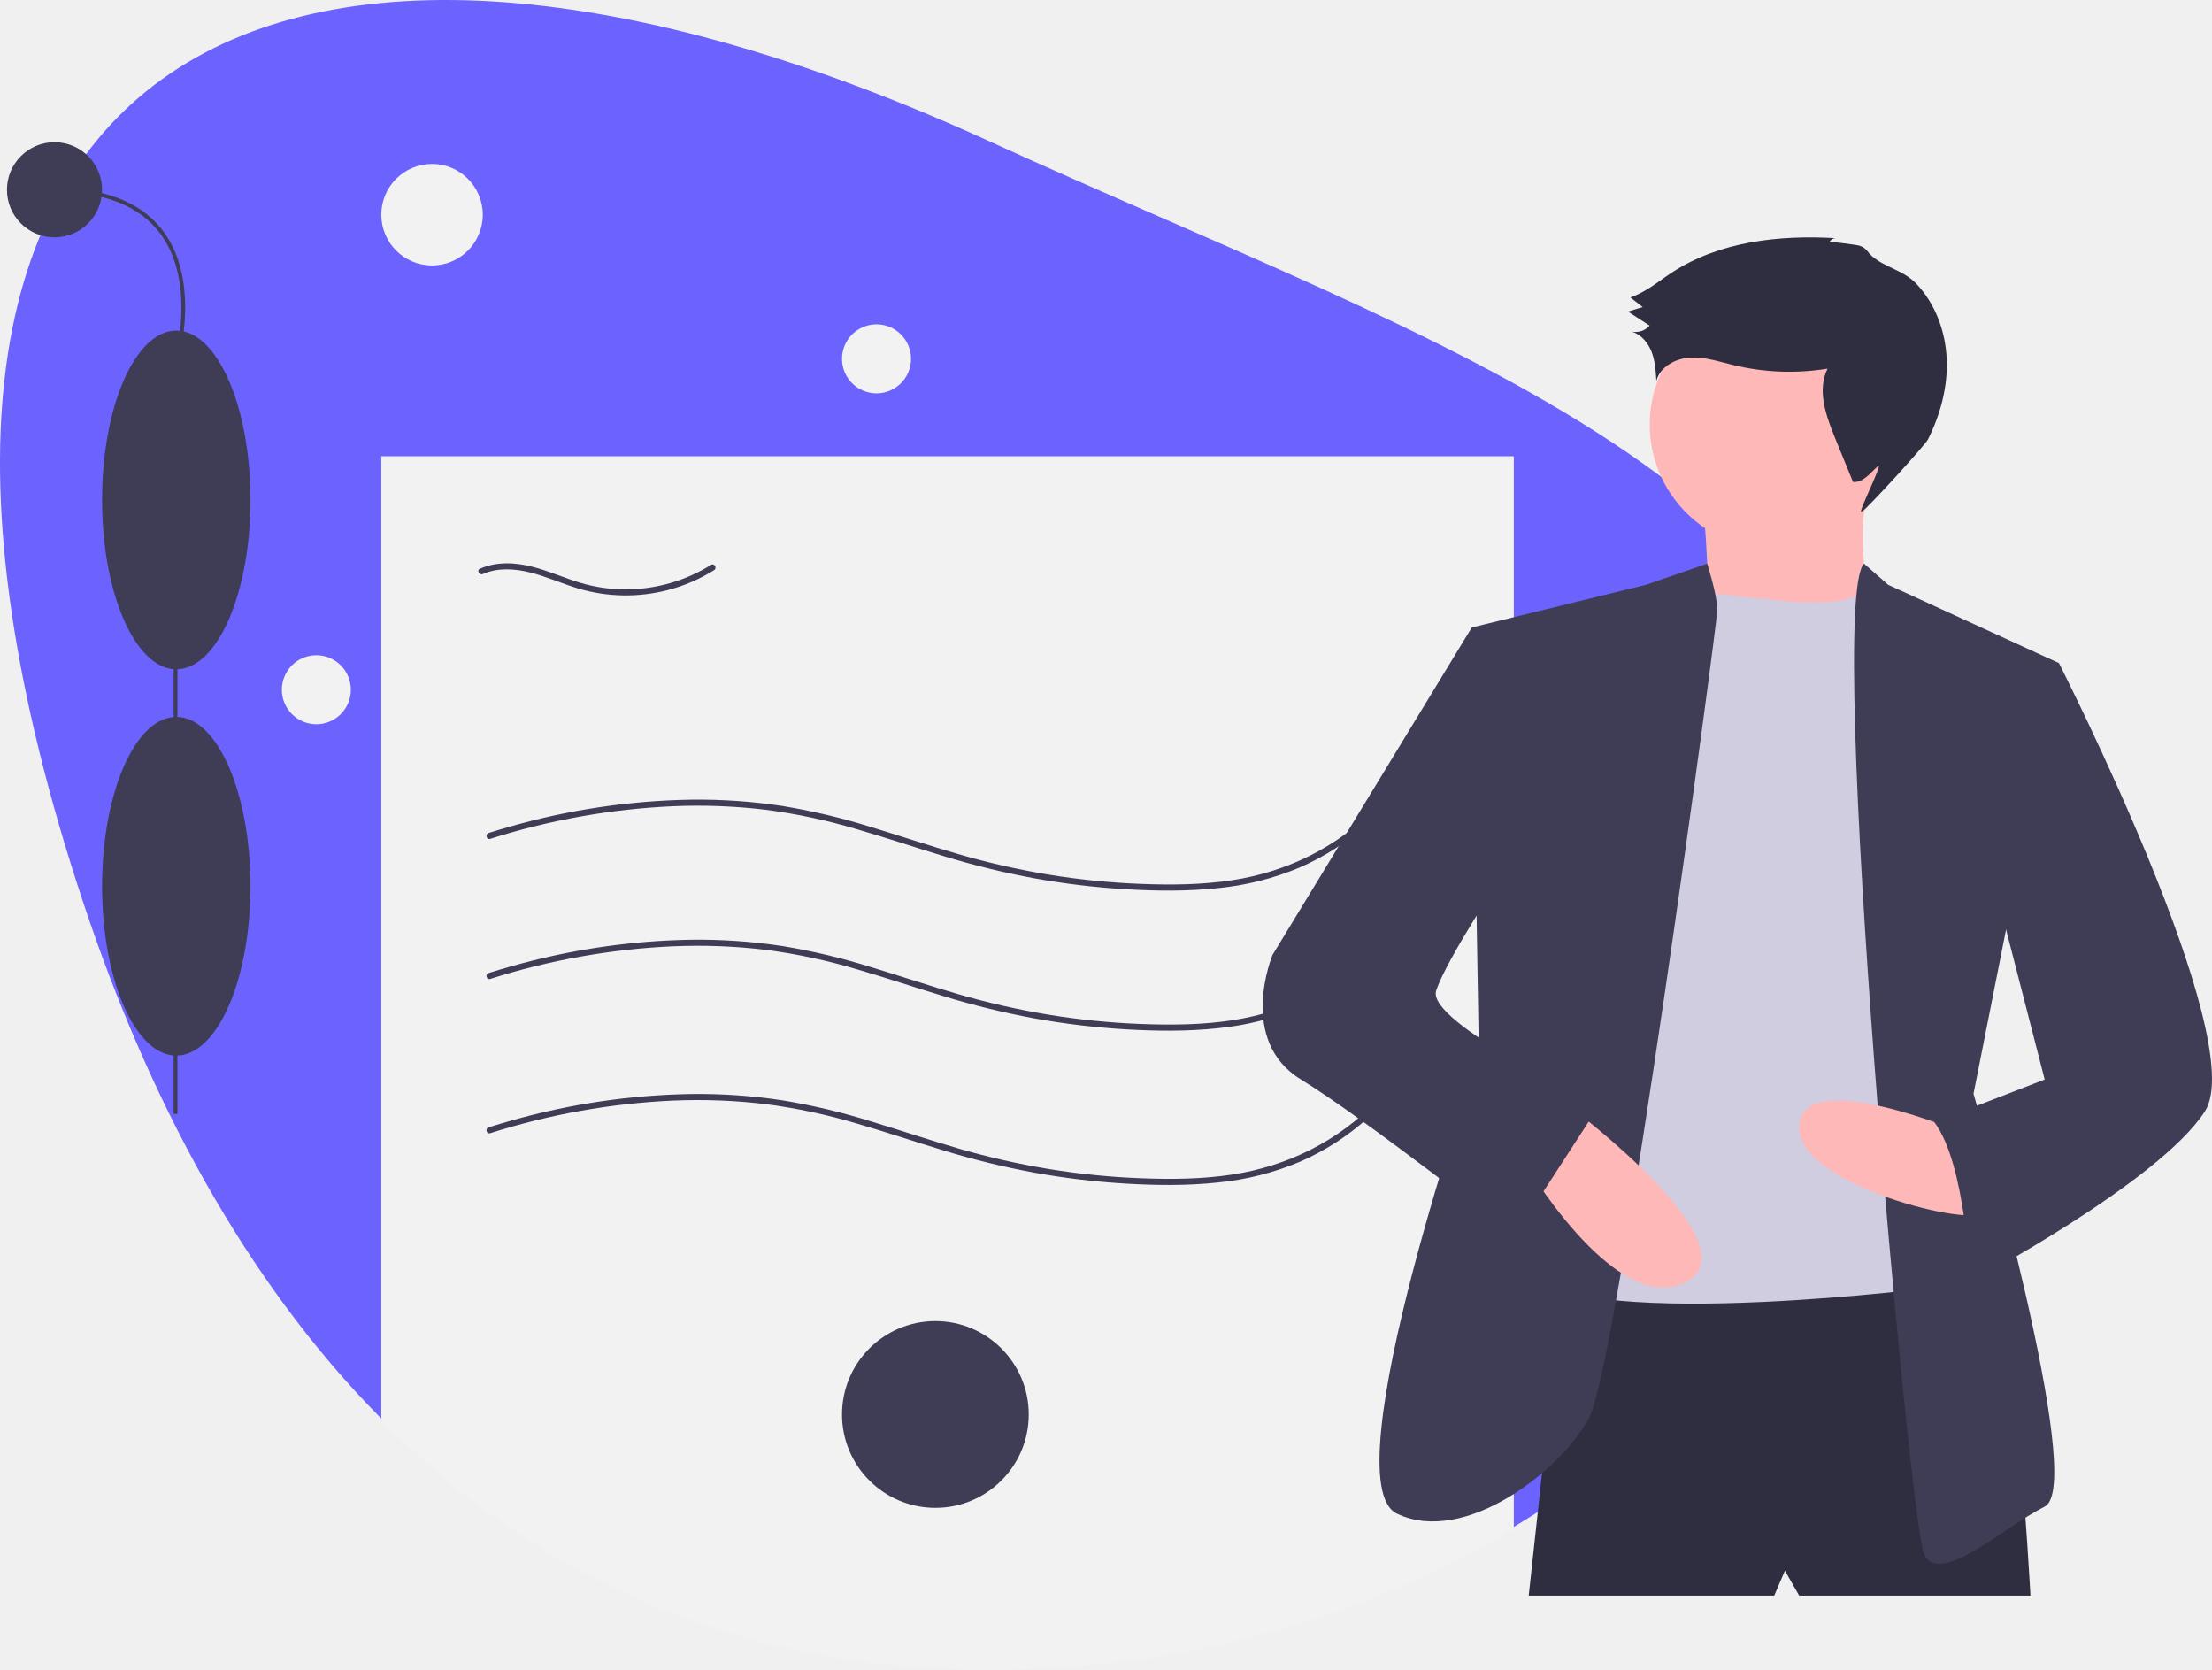
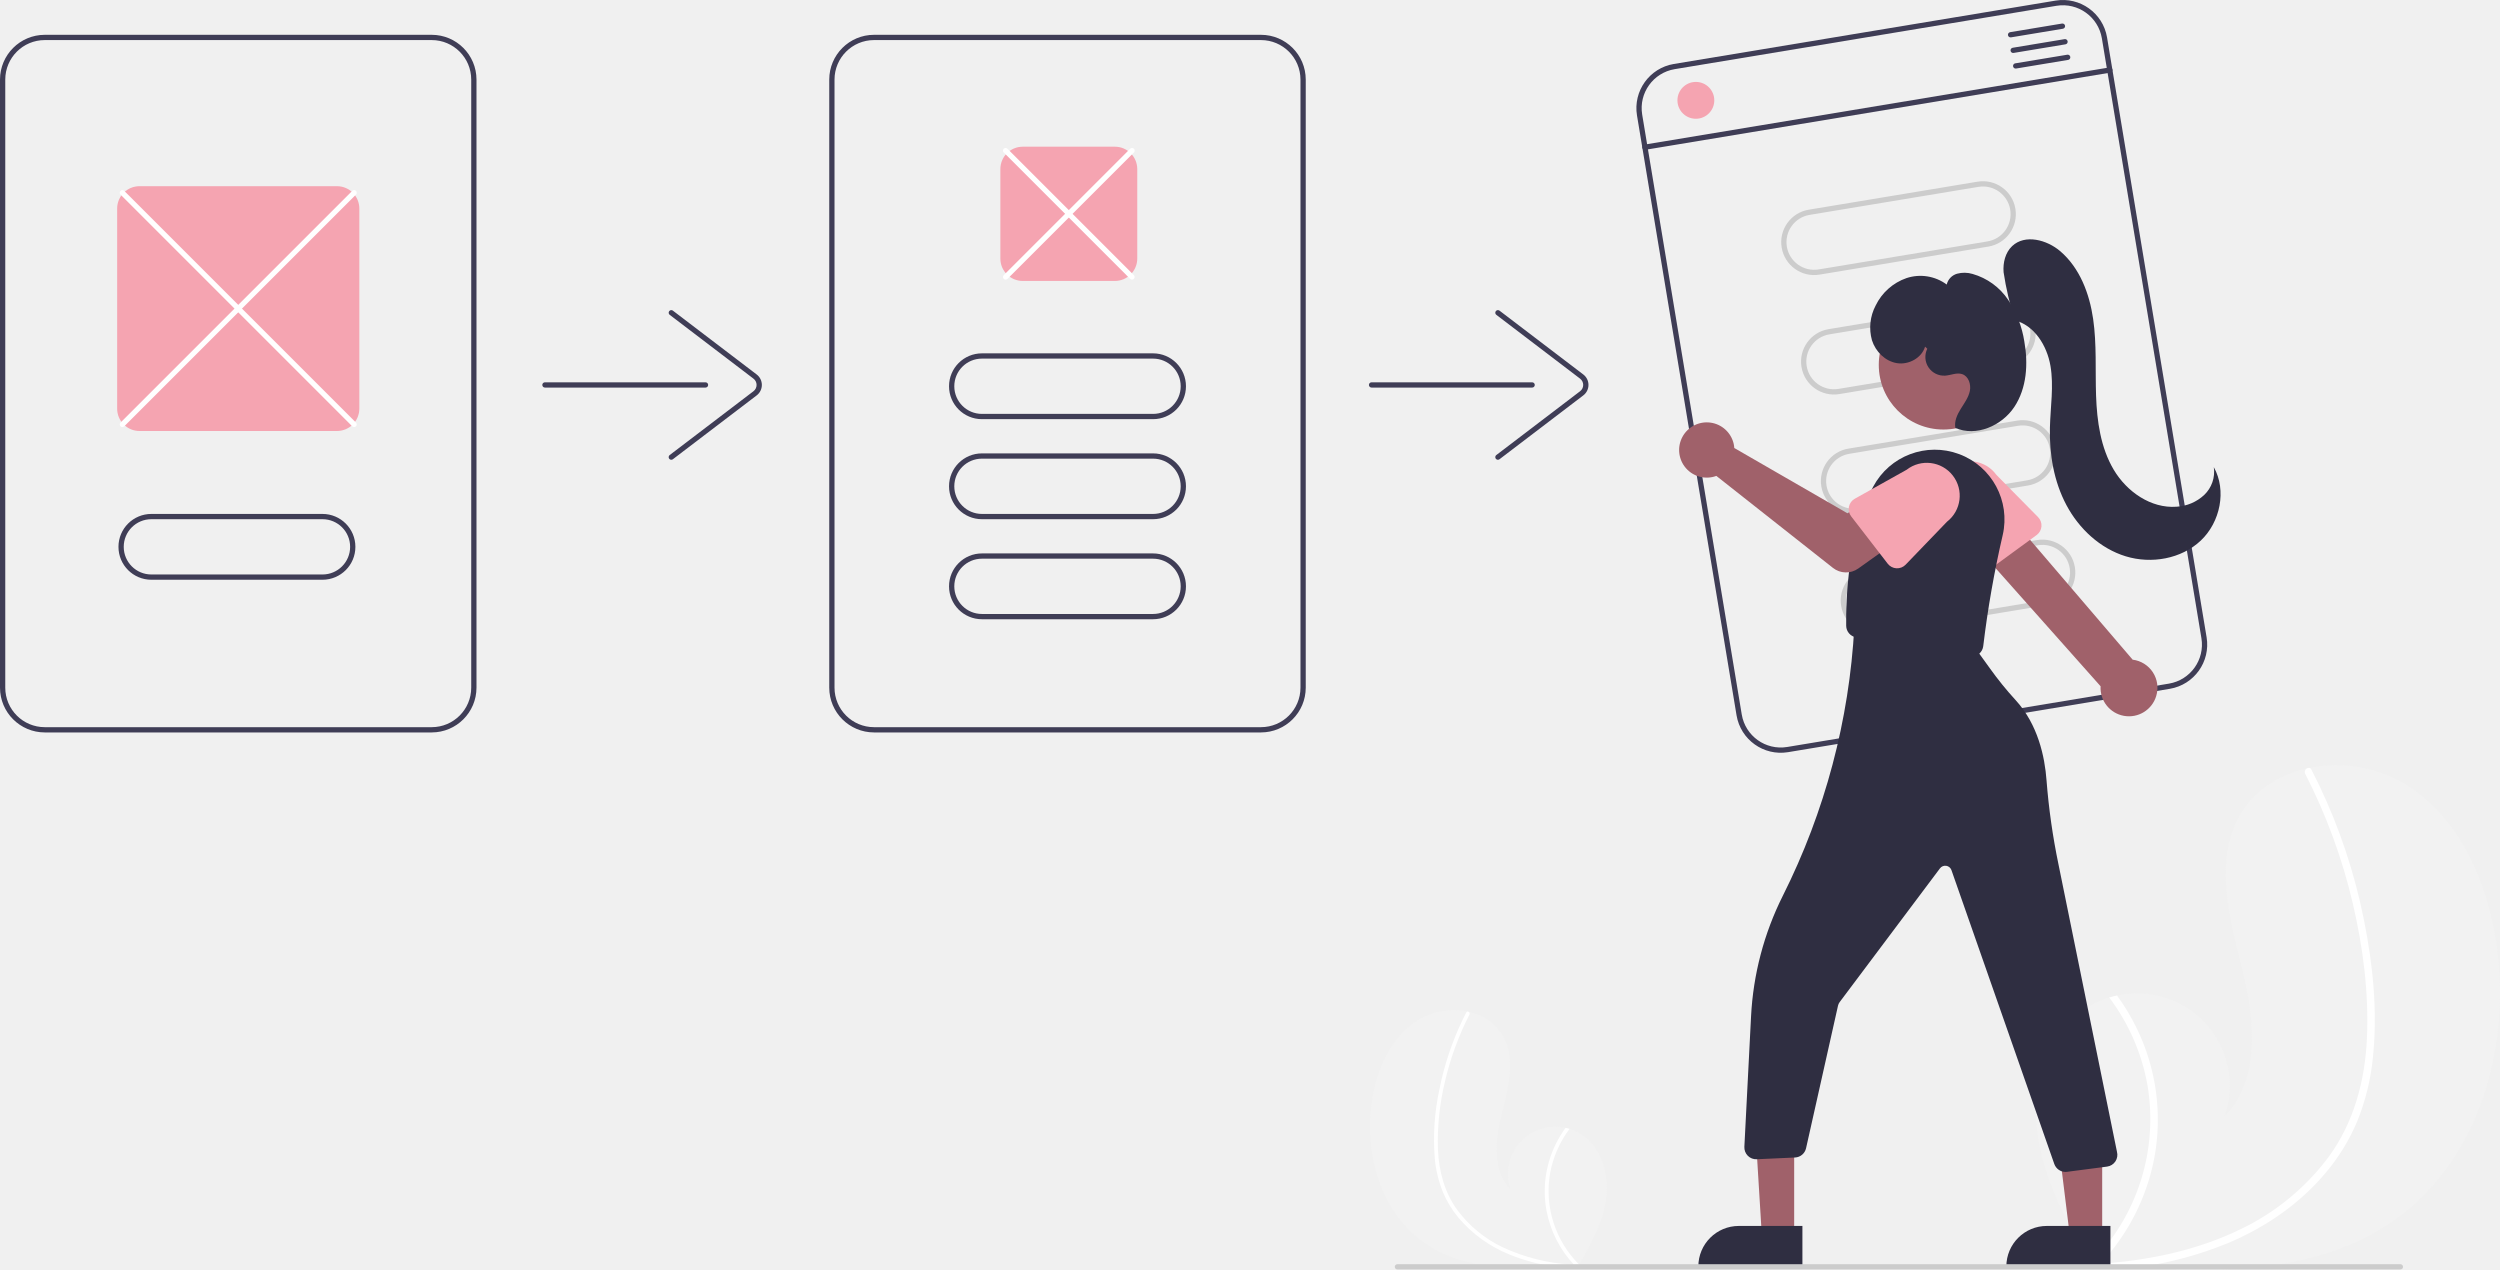
- <svg xmlns="http://www.w3.org/2000/svg" id="a36694c7-9e7e-4fa0-bd34-1ff06c34a584" data-name="Layer 1" width="1089.867" height="822.507" viewBox="0 0 1089.867 822.507">
-   <path d="M988.803,484.313c0,126.51-74.17,238.43-187.87,306.56-72.9,43.69-162.06,69.38-258.33,69.38-128.25,0-226.08-48.47-299.67-122.72-67.83-68.42-115.06-158.75-146.53-253.22-140.49-421.79,94.2-536.86,446.2-375.94C766.723,210.843,988.803,276.693,988.803,484.313Z" transform="translate(-55.06669 -38.74669)" fill="#6c63ff" />
-   <path d="M800.933,263.503v528.37c-72.9,43.69-162.06,69.38-258.33,69.38-128.25,0-226.08-48.47-299.67-122.72v-475.03Z" transform="translate(-55.06669 -38.74669)" fill="#f2f2f2" />
-   <path d="M296.604,520.955a349.108,349.108,0,0,1,90.156-16.073,282.151,282.151,0,0,1,45.97,1.799,287.562,287.562,0,0,1,44.616,9.552c14.421,4.175,28.642,8.998,43.014,13.333a401.178,401.178,0,0,0,44.455,10.848,376.874,376.874,0,0,0,45.17,5.384c15.003.872,30.153,1.042,45.114-.556a138.026,138.026,0,0,0,40.59-10.289A123.971,123.971,0,0,0,728.701,513.779q3.672-3.278,7.066-6.845c1.335-1.395-.784-3.52-2.121-2.121-19.125,19.992-44.262,32.388-71.527,36.528-14.853,2.255-29.99,2.386-44.973,1.804a370.061,370.061,0,0,1-45.715-4.619A382.031,382.031,0,0,1,527.155,528.448c-14.288-4.139-28.381-8.912-42.619-13.215a320.728,320.728,0,0,0-43.879-10.454,275.938,275.938,0,0,0-45.019-3.125A344.201,344.201,0,0,0,306.666,514.83q-5.455,1.532-10.859,3.233c-1.836.576-1.052,3.473.798,2.893Z" transform="translate(-55.06669 -38.74669)" fill="#3f3d56" />
-   <path d="M296.604,596.955a349.108,349.108,0,0,1,90.156-16.073,282.151,282.151,0,0,1,45.97,1.799,287.562,287.562,0,0,1,44.616,9.552c14.421,4.175,28.642,8.998,43.014,13.333a401.178,401.178,0,0,0,44.455,10.848,376.874,376.874,0,0,0,45.17,5.384c15.003.872,30.153,1.042,45.114-.556a138.026,138.026,0,0,0,40.59-10.289A123.971,123.971,0,0,0,728.701,589.779q3.672-3.278,7.066-6.845c1.335-1.395-.784-3.52-2.121-2.121-19.125,19.992-44.262,32.388-71.527,36.528-14.853,2.255-29.99,2.386-44.973,1.804a370.061,370.061,0,0,1-45.715-4.619A382.031,382.031,0,0,1,527.155,604.448c-14.288-4.139-28.381-8.912-42.619-13.215a320.728,320.728,0,0,0-43.879-10.454,275.938,275.938,0,0,0-45.019-3.125A344.201,344.201,0,0,0,306.666,590.83q-5.455,1.532-10.859,3.233c-1.836.576-1.052,3.473.798,2.893Z" transform="translate(-55.06669 -38.74669)" fill="#3f3d56" />
-   <path d="M296.604,451.955a349.108,349.108,0,0,1,90.156-16.073,282.151,282.151,0,0,1,45.97,1.799,287.562,287.562,0,0,1,44.616,9.552c14.421,4.175,28.642,8.998,43.014,13.333a401.178,401.178,0,0,0,44.455,10.848,376.874,376.874,0,0,0,45.17,5.384c15.003.872,30.153,1.042,45.114-.556a138.026,138.026,0,0,0,40.59-10.289A123.971,123.971,0,0,0,728.701,444.779q3.672-3.278,7.066-6.845c1.335-1.395-.784-3.52-2.121-2.121-19.125,19.992-44.262,32.388-71.527,36.528-14.853,2.255-29.99,2.386-44.973,1.804A370.061,370.061,0,0,1,571.43,469.526,382.031,382.031,0,0,1,527.155,459.448c-14.288-4.139-28.381-8.912-42.619-13.215a320.728,320.728,0,0,0-43.879-10.454,275.938,275.938,0,0,0-45.019-3.125A344.201,344.201,0,0,0,306.666,445.83q-5.455,1.532-10.859,3.233c-1.836.576-1.052,3.473.798,2.893Z" transform="translate(-55.06669 -38.74669)" fill="#3f3d56" />
-   <path d="M293.03,321.496c7.258-3.216,15.573-2.655,23.106-.79,8.122,2.01,15.771,5.507,23.767,7.924a82.271,82.271,0,0,0,43.978.834,81.063,81.063,0,0,0,23.032-9.872c1.631-1.025.127-3.622-1.514-2.59a79.487,79.487,0,0,1-42.32,12.065,77.647,77.647,0,0,1-22.154-3.262c-7.937-2.38-15.525-5.835-23.566-7.884-8.519-2.171-17.655-2.642-25.844.986-1.762.78-.237,3.366,1.514,2.59Z" transform="translate(-55.06669 -38.74669)" fill="#3f3d56" />
-   <circle cx="460.867" cy="696.757" r="46" fill="#3f3d56" />
-   <circle cx="212.867" cy="105.757" r="25" fill="#f2f2f2" />
-   <circle cx="431.867" cy="176.757" r="17" fill="#f2f2f2" />
-   <circle cx="155.867" cy="339.757" r="17" fill="#f2f2f2" />
-   <rect x="85.547" y="213.464" width="1.875" height="335.244" fill="#3f3d56" />
-   <ellipse cx="86.846" cy="436.554" rx="36.557" ry="83.424" fill="#3f3d56" />
-   <ellipse cx="86.846" cy="246.272" rx="36.557" ry="83.424" fill="#3f3d56" />
-   <path d="M142.811,216.861l-1.796-.538c.114-.379,11.135-38.147-6.962-62.461-10.221-13.732-27.76-20.695-52.131-20.695v-1.875c24.999,0,43.046,7.219,53.64,21.457C154.219,177.825,142.927,216.473,142.811,216.861Z" transform="translate(-55.06669 -38.74669)" fill="#3f3d56" />
-   <circle cx="26.855" cy="93.483" r="23.434" fill="#3f3d56" />
-   <path d="M825.807,663.424,808.274,824.723H929.248l5.26-12.273,7.013,12.273h113.961s-8.766-166.559-24.546-171.819S825.807,663.424,825.807,663.424Z" transform="translate(-55.06669 -38.74669)" fill="#2f2e41" />
-   <circle cx="874.182" cy="209.157" r="61.364" fill="#ffb8b8" />
-   <path d="M894.183,286.475s5.26,56.104,0,59.611,84.156,1.753,84.156,1.753-12.273-50.844,0-75.39Z" transform="translate(-55.06669 -38.74669)" fill="#ffb8b8" />
-   <path d="M925.742,333.813s45.113,7.026,48.855-7.006l23.028,31.552,1.753,315.585s-187.598,22.792-194.611-14.026,71.883-327.858,71.883-327.858l19.862-1.286S922.235,333.813,925.742,333.813Z" transform="translate(-55.06669 -38.74669)" fill="#d0cde1" />
-   <path d="M896.214,316.375l-30.083,10.424-85.909,21.039,3.506,210.39s-73.637,210.39-40.325,226.169,80.65-21.039,94.676-47.338,63.117-390.975,63.117-397.988S896.214,316.375,896.214,316.375Z" transform="translate(-55.06669 -38.74669)" fill="#3f3d56" />
-   <path d="M973.47,316.375l11.882,10.424,84.156,38.572-42.078,212.143s56.104,192.858,35.065,203.377-52.598,40.325-59.611,22.792S954.575,335.756,973.47,316.375Z" transform="translate(-55.06669 -38.74669)" fill="#3f3d56" />
-   <path d="M1022.171,596.8s-78.896-33.312-80.65-3.506,89.416,50.844,89.416,42.078S1022.171,596.8,1022.171,596.8Z" transform="translate(-55.06669 -38.74669)" fill="#ffb8b8" />
-   <path d="M829.313,584.528s91.169,68.377,56.104,85.909-80.65-61.364-80.65-61.364Z" transform="translate(-55.06669 -38.74669)" fill="#ffb8b8" />
-   <path d="M956.491,158.015a3.385,3.385,0,0,1,3.257-1.933c-28.093-1.68-57.685,1.594-81.188,17.075-6.582,4.336-12.729,9.638-20.223,12.081l6.083,4.77-7.268,2.215,10.695,6.913a9.27,9.27,0,0,1-8.829,2.958c4.648,1.358,8.07,5.494,9.809,10.014s2.051,9.442,2.344,14.276c1.797-6.974,9.408-11.08,16.598-11.497s14.202,1.955,21.199,3.66a117.272,117.272,0,0,0,46.548,1.791c-5.256,10.549-.822,23.131,3.64,34.04L968.066,276.16c4.946.497,8.442-4.421,12.169-7.712,3.396-2.999-10.125,23.376-8.032,22.41,2.72-1.255,31.421-32.944,32.765-35.621,6.132-12.214,9.811-25.838,9.258-39.493s-5.55-27.318-14.963-37.227c-6.39-6.727-15.231-7.905-21.746-13.496-2.564-2.201-2.573-3.92-6.097-5.203C970.25,159.391,956.685,157.586,956.491,158.015Z" transform="translate(-55.06669 -38.74669)" fill="#2f2e41" />
-   <path d="M792.495,353.099,780.222,347.839,682.04,509.138s-17.533,42.078,14.026,61.364S801.261,647.645,801.261,647.645l42.078-64.87s-85.909-40.325-80.65-56.104,33.312-57.857,33.312-57.857Z" transform="translate(-55.06669 -38.74669)" fill="#3f3d56" />
-   <path d="M1046.716,361.865l22.792,3.506s94.676,185.845,71.883,220.91S1025.677,670.437,1025.677,670.437s-1.753-57.857-17.533-78.896l54.351-21.039-29.805-115.715Z" transform="translate(-55.06669 -38.74669)" fill="#3f3d56" />
+ <svg xmlns="http://www.w3.org/2000/svg" id="a3114df7-b6e7-4378-8d7a-972bbe08a3fa" data-name="Layer 1" width="949.651" height="482.323" viewBox="0 0 949.651 482.323">
+   <path d="M1035.498,671.742c-27.641,19.913-63.463,20.913-98.088,18.466-4.835-.341-9.636-.741-14.392-1.173-.029-.007-.066-.005-.096-.012-.229-.022-.458-.044-.676-.056-.982-.092-1.964-.184-2.936-.276l.23.438.721,1.36c-.259-.455-.518-.901-.777-1.356-.076-.137-.162-.273-.237-.409-8.97-15.609-17.866-31.792-20.136-49.615-2.346-18.5,4.247-39.449,20.529-48.542a32.856,32.856,0,0,1,6.742-2.824c.974-.296,1.961-.536,2.959-.748a35.217,35.217,0,0,1,40.955,45.781c13.805-14.155,11.229-37.119,6.468-56.311-4.771-19.191-10.547-40.546-.843-57.784,5.394-9.595,14.88-15.547,25.526-17.946.327-.07.653-.141.98-.202a51.397,51.397,0,0,1,36.926,6.47c20.356,12.827,30.811,37.148,34.204,60.973C1079.023,606.314,1066.924,649.1,1035.498,671.742Z" transform="translate(-125.1743 -208.8385)" fill="#f2f2f2" />
+   <path d="M1026.573,610.285a87.371,87.371,0,0,1-6.03,24.621,75.866,75.866,0,0,1-11.779,19.24c-9.935,11.951-23.071,20.936-37.337,26.922a139.897,139.897,0,0,1-34.017,9.14c-4.835-.341-9.636-.741-14.392-1.173-.029-.007-.066-.005-.096-.012-.229-.022-.458-.044-.676-.056-.982-.092-1.964-.184-2.936-.276l.23.438.721,1.36c-.259-.455-.518-.901-.777-1.356-.076-.137-.162-.273-.237-.409A77.332,77.332,0,0,0,940.919,621.075a77.995,77.995,0,0,0-14.537-33.333c.974-.296,1.961-.536,2.959-.748a80.865,80.865,0,0,1,7.376,12.217,79.236,79.236,0,0,1,6.836,49.293,81.01,81.01,0,0,1-20.525,40.407c.923-.065,1.856-.14,2.768-.224,17.284-1.464,34.532-5.18,50.209-12.791a90.428,90.428,0,0,0,33.876-27.796c9.494-13.094,13.678-28.844,14.397-44.852.762-17.138-1.462-34.577-5.373-51.243a215.082,215.082,0,0,0-18.073-49.23,1.546,1.546,0,0,1,.614-2.041,1.315,1.315,0,0,1,.98-.202,1.145,1.145,0,0,1,.756.648c.988,1.929,1.958,3.858,2.891,5.81a217.523,217.523,0,0,1,17.028,51.075C1026.537,575.106,1028.371,592.932,1026.573,610.285Z" transform="translate(-125.1743 -208.8385)" fill="#fff" />
+   <path d="M665.656,680.541c14.12,10.172,32.418,10.683,50.105,9.433,2.47-.174,4.922-.379,7.352-.599.015-.004.034-.002.049-.006.117-.011.234-.022.345-.029.501-.047,1.003-.094,1.5-.141l-.117.224-.368.695c.132-.233.265-.46.397-.693.039-.07.083-.139.121-.209,4.582-7.973,9.126-16.24,10.286-25.345,1.198-9.45-2.169-20.151-10.487-24.796a16.784,16.784,0,0,0-3.444-1.442c-.497-.151-1.002-.274-1.511-.382a17.99,17.99,0,0,0-20.921,23.386c-7.052-7.231-5.736-18.961-3.304-28.765,2.437-9.803,5.388-20.712.431-29.517a19.465,19.465,0,0,0-13.039-9.167c-.167-.036-.333-.072-.501-.103a26.254,26.254,0,0,0-18.862,3.305c-10.398,6.552-15.739,18.976-17.472,31.146C643.422,647.119,649.602,668.975,665.656,680.541Z" transform="translate(-125.1743 -208.8385)" fill="#f2f2f2" />
+   <path d="M670.215,649.147a44.631,44.631,0,0,0,3.08,12.577,38.754,38.754,0,0,0,6.017,9.828,49.653,49.653,0,0,0,19.073,13.752,71.462,71.462,0,0,0,17.376,4.669c2.47-.174,4.922-.379,7.352-.599.015-.004.034-.002.049-.006.117-.011.234-.022.345-.029.501-.047,1.003-.094,1.5-.141l-.117.224-.368.695c.132-.233.265-.46.397-.693.039-.07.083-.139.121-.209a39.503,39.503,0,0,1-11.071-34.556,39.841,39.841,0,0,1,7.426-17.027c-.497-.151-1.002-.274-1.511-.382a41.308,41.308,0,0,0-3.768,6.241,40.475,40.475,0,0,0-3.492,25.18,41.381,41.381,0,0,0,10.484,20.64c-.472-.033-.948-.072-1.414-.114a72.559,72.559,0,0,1-25.648-6.534,46.192,46.192,0,0,1-17.304-14.199c-4.85-6.689-6.987-14.734-7.354-22.911a96.69,96.69,0,0,1,2.744-26.176,109.868,109.868,0,0,1,9.232-25.148.79.79,0,0,0-.314-1.043.672.672,0,0,0-.501-.103.585.585,0,0,0-.386.331c-.505.985-1,1.971-1.477,2.968a111.115,111.115,0,0,0-8.698,26.09A89.455,89.455,0,0,0,670.215,649.147Z" transform="translate(-125.1743 -208.8385)" fill="#fff" />
+   <path d="M289.174,222.062h-147a17.024,17.024,0,0,0-17,17v231a17.024,17.024,0,0,0,17,17h147a17.024,17.024,0,0,0,17-17v-231A17.024,17.024,0,0,0,289.174,222.062Zm15,248a15.018,15.018,0,0,1-15,15h-147a15.018,15.018,0,0,1-15-15v-231a15.018,15.018,0,0,1,15-15h147a15.018,15.018,0,0,1,15,15Z" transform="translate(-125.1743 -208.8385)" fill="#3f3d56" />
+   <path d="M604.174,487.062h-147a17.019,17.019,0,0,1-17-17v-231a17.019,17.019,0,0,1,17-17h147a17.019,17.019,0,0,1,17,17v231A17.019,17.019,0,0,1,604.174,487.062Zm-147-263a15.017,15.017,0,0,0-15,15v231a15.017,15.017,0,0,0,15,15h147a15.017,15.017,0,0,0,15-15v-231a15.017,15.017,0,0,0-15-15Z" transform="translate(-125.1743 -208.8385)" fill="#3f3d56" />
+   <path d="M393.174,356.062h-61a1,1,0,0,1,0-2h61a1,1,0,0,1,0,2Z" transform="translate(-125.1743 -208.8385)" fill="#3f3d56" />
+   <path d="M380.175,383.487a1,1,0,0,1-.607-1.795l31.823-24.244a3,3,0,0,0,0-4.772L379.568,328.431a1.0 1,0,0,1,1.212-1.591l31.823,24.244a4.999,4.999,0,0,1,0,7.954l-31.823,24.244A.994.994,0,0,1,380.175,383.487Z" transform="translate(-125.1743 -208.8385)" fill="#3f3d56" />
+   <path d="M707.174,356.062h-61a1,1,0,0,1,0-2h61a1,1,0,0,1,0,2Z" transform="translate(-125.1743 -208.8385)" fill="#3f3d56" />
+   <path d="M694.175,383.487a1,1,0,0,1-.607-1.795l31.823-24.244a3,3,0,0,0,0-4.772L693.568,328.431a1.0 1,0,0,1,1.212-1.591l31.823,24.244a4.999,4.999,0,0,1,0,7.954l-31.823,24.244A.994.994,0,0,1,694.175,383.487Z" transform="translate(-125.1743 -208.8385)" fill="#3f3d56" />
+   <path d="M548.674,315.562h-35a8.509,8.509,0,0,1-8.5-8.5v-34a8.509,8.509,0,0,1,8.5-8.5h35a8.51,8.51,0,0,1,8.5,8.5v34A8.509,8.509,0,0,1,548.674,315.562Z" transform="translate(-125.1743 -208.8385)" fill="#f5a4b1" />
+   <path d="M555.174,315.062a.996.996,0,0,1-.707-.293l-48-48a1.0 1,0,1,1,1.414-1.414l48,48a1,1,0,0,1-.707,1.707Z" transform="translate(-125.1743 -208.8385)" fill="#fff" />
+   <path d="M507.174,315.062a1,1,0,0,1-.707-1.707l48-48a1.0 1,0,1,1,1.414,1.414l-48,48A.996.996,0,0,1,507.174,315.062Z" transform="translate(-125.1743 -208.8385)" fill="#fff" />
+   <path d="M563.174,368.062h-65a12.5,12.5,0,0,1,0-25h65a12.5,12.5,0,0,1,0,25Zm-65-23a10.5,10.5,0,0,0,0,21h65a10.5,10.5,0,0,0,0-21Z" transform="translate(-125.1743 -208.8385)" fill="#3f3d56" />
+   <path d="M563.174,406.062h-65a12.5,12.5,0,0,1,0-25h65a12.5,12.5,0,0,1,0,25Zm-65-23a10.5,10.5,0,0,0,0,21h65a10.5,10.5,0,0,0,0-21Z" transform="translate(-125.1743 -208.8385)" fill="#3f3d56" />
+   <path d="M563.174,444.062h-65a12.5,12.5,0,0,1,0-25h65a12.5,12.5,0,0,1,0,25Zm-65-23a10.5,10.5,0,0,0,0,21h65a10.5,10.5,0,0,0,0-21Z" transform="translate(-125.1743 -208.8385)" fill="#3f3d56" />
+   <path d="M906.006,209.069,760.989,233.137a17.024,17.024,0,0,0-13.987,19.554L784.823,480.574a17.024,17.024,0,0,0,19.554,13.987l145.016-24.068a17.024,17.024,0,0,0,13.987-19.554L925.56,223.057A17.024,17.024,0,0,0,906.006,209.069ZM961.408,451.267a15.018,15.018,0,0,1-12.342,17.253L804.049,492.588A15.018,15.018,0,0,1,786.796,480.246l-37.821-227.883a15.018,15.018,0,0,1,12.342-17.253L906.333,211.042A15.018,15.018,0,0,1,923.587,223.384Z" transform="translate(-125.1743 -208.8385)" fill="#3f3d56" />
+   <path d="M880.46,302.513l-64.123,10.642a12.5,12.5,0,0,1-4.093-24.663l64.123-10.642a12.5,12.5,0,0,1,4.093,24.663ZM812.572,290.465a10.5,10.5,0,0,0,3.438,20.717l64.123-10.642a10.5,10.5,0,0,0-3.438-20.717Z" transform="translate(-125.1743 -208.8385)" fill="#ccc" />
+   <path d="M887.992,347.892l-64.123,10.642a12.5,12.5,0,1,1-4.093-24.663l64.123-10.642a12.5,12.5,0,0,1,4.093,24.663ZM820.103,335.845a10.5,10.5,0,0,0,3.438,20.717L887.664,345.919a10.5,10.5,0,0,0-3.438-20.717Z" transform="translate(-125.1743 -208.8385)" fill="#ccc" />
+   <path d="M895.523,393.271l-64.123,10.642a12.5,12.5,0,1,1-4.093-24.663l64.123-10.642a12.5,12.5,0,0,1,4.093,24.663Zm-67.889-12.047a10.5,10.5,0,1,0,3.438,20.717l64.123-10.642a10.5,10.5,0,1,0-3.438-20.717Z" transform="translate(-125.1743 -208.8385)" fill="#ccc" />
+   <path d="M903.054,438.651l-64.123,10.642a12.5,12.5,0,0,1-4.093-24.663l64.123-10.642a12.5,12.5,0,0,1,4.093,24.663Zm-67.889-12.047a10.5,10.5,0,1,0,3.438,20.717L902.727,436.678a10.5,10.5,0,0,0-3.438-20.717Z" transform="translate(-125.1743 -208.8385)" fill="#ccc" />
+   <path d="M926.766,236.433l-176.585,29.307a1,1,0,1,1-.327-1.973l176.585-29.307a1,1,0,1,1,.327,1.973Z" transform="translate(-125.1743 -208.8385)" fill="#3f3d56" />
+   <circle cx="644.19" cy="38.114" r="7" fill="#f5a4b1" />
+   <path d="M908.793,219.757l-19.73,3.275a1,1,0,0,1-.327-1.973l19.73-3.275a1,1,0,0,1,.327,1.973Z" transform="translate(-125.1743 -208.8385)" fill="#3f3d56" />
+   <path d="M909.776,225.676l-19.73,3.275a1,1,0,0,1-.327-1.973l19.73-3.275a1,1,0,0,1,.327,1.973Z" transform="translate(-125.1743 -208.8385)" fill="#3f3d56" />
+   <path d="M910.758,231.595l-19.73,3.275a1,1,0,1,1-.327-1.973l19.73-3.275a1,1,0,1,1,.327,1.973Z" transform="translate(-125.1743 -208.8385)" fill="#3f3d56" />
+   <path d="M253.174,372.562h-75a8.509,8.509,0,0,1-8.5-8.5v-76a8.509,8.509,0,0,1,8.5-8.5h75a8.51,8.51,0,0,1,8.5,8.5v76A8.509,8.509,0,0,1,253.174,372.562Z" transform="translate(-125.1743 -208.8385)" fill="#f5a4b1" />
+   <path d="M247.674,429.062h-65a12.5,12.5,0,1,1,0-25h65a12.5,12.5,0,1,1,0,25Zm-65-23a10.5,10.5,0,1,0,0,21h65a10.5,10.5,0,1,0,0-21Z" transform="translate(-125.1743 -208.8385)" fill="#3f3d56" />
+   <path d="M259.674,371.062a.997.997,0,0,1-.707-.293l-88-88a1,1,0,1,1,1.414-1.414l88,88a1,1,0,0,1-.707,1.707Z" transform="translate(-125.1743 -208.8385)" fill="#fff" />
+   <path d="M171.674,371.062a1,1,0,0,1-.707-1.707l88-88a1,1,0,1,1,1.414,1.414l-88,88A.997.997,0,0,1,171.674,371.062Z" transform="translate(-125.1743 -208.8385)" fill="#fff" />
+   <path d="M944.228,473.251a10.743,10.743,0,0,0-8.95-13.829l-51.333-59.983-11.973,12.571,51.131,57.513a10.801,10.801,0,0,0,21.125,3.728Z" transform="translate(-125.1743 -208.8385)" fill="#a0616a" />
+   <path d="M898.815,412.075l-18.349,13.411a4.5,4.5,0,0,1-6.638-1.539l-10.545-20.056A12.497,12.497,0,0,1,883.506,389.202l15.859,16.081a4.5,4.5,0,0,1-.55,6.792Z" transform="translate(-125.1743 -208.8385)" fill="#f5a4b1" />
+   <circle cx="738.233" cy="138.601" r="24.561" fill="#a0616a" />
+   <path d="M874.076,458.248a4.56,4.56,0,0,1-.76-.063l-43.095-7.254a4.492,4.492,0,0,1-3.753-4.367c-.131-9.859.607-34.748,10.266-52.876A26.491,26.491,0,0,1,885.93,412.073a392.997,392.997,0,0,0-7.402,42.21,4.497,4.497,0,0,1-4.452,3.965Z" transform="translate(-125.1743 -208.8385)" fill="#2f2e41" />
+   <path d="M783.723,377.377a10.526,10.526,0,0,1,.239,1.64l42.957,24.782,10.441-6.011L848.492,412.36l-17.45,12.438a8,8,0,0,1-9.598-.234l-44.297-34.946a10.497,10.497,0,1,1,6.576-12.241Z" transform="translate(-125.1743 -208.8385)" fill="#a0616a" />
+   <path d="M827.51,401.322a4.495,4.495,0,0,1,2.211-3.025l19.713-11.023a12.497,12.497,0,0,1,15.327,19.744l-15.717,16.321a4.5,4.5,0,0,1-6.804-.373l-13.884-17.994A4.495,4.495,0,0,1,827.51,401.322Z" transform="translate(-125.1743 -208.8385)" fill="#f5a4b1" />
+   <polygon points="681.537 469.689 669.277 469.689 666.391 422.554 681.539 422.401 681.537 469.689" fill="#a0616a" />
+   <path d="M809.838,690.412l-39.531-.001v-.5A15.386,15.386,0,0,1,785.694,674.524h.001l24.144.001Z" transform="translate(-125.1743 -208.8385)" fill="#2f2e41" />
+   <polygon points="798.537 469.689 786.277 469.689 780.445 422.401 798.539 422.401 798.537 469.689" fill="#a0616a" />
+   <path d="M926.838,690.412l-39.531-.001v-.5A15.386,15.386,0,0,1,902.694,674.524h.001l24.144.001Z" transform="translate(-125.1743 -208.8385)" fill="#2f2e41" />
+   <path d="M909.773,654.006a4.523,4.523,0,0,1-4.253-3.014L866.451,539.365a2.5,2.5,0,0,0-4.36-.674l-38.111,50.813a3.535,3.535,0,0,0-.615,1.335l-12.144,54.18a4.508,4.508,0,0,1-4.187,3.511l-14.545.661a4.448,4.448,0,0,1-3.396-1.322,4.506,4.506,0,0,1-1.303-3.402l2.536-49.452a115.399,115.399,0,0,1,12.104-45.972A259.338,259.338,0,0,0,829.566,446.865l.031-.554,44.752,7.12,6.718,9.302a128.631,128.631,0,0,0,9.725,12.016c8.556,9.276,11.124,21.683,11.772,30.456a253.547,253.547,0,0,0,4.57,32.089L929.327,646.355a4.5,4.5,0,0,1-3.763,5.629l-15.215,1.984A4.418,4.418,0,0,1,909.773,654.006Z" transform="translate(-125.1743 -208.8385)" fill="#2f2e41" />
+   <path d="M890.565,330.392a108.931,108.931,0,0,1-4.305-18.145c-.287-3.587.632-7.446,3.244-9.92,4.888-4.631,13.193-2.425,18.305,1.958,7.388,6.334,11.072,16.069,12.465,25.7s.78,19.425,1.115,29.151,1.726,19.726,6.684,28.099,14.159,14.801,23.865,14.088a16.795,16.795,0,0,0,10.514-4.456,12.191,12.191,0,0,0,3.661-10.586c4.96,8.882,2.446,20.921-4.953,27.904s-18.78,8.957-28.507,5.975-17.733-10.457-22.515-19.437-6.534-19.353-6.28-29.524c.195-7.81,1.523-15.684.203-23.385s-6.139-15.519-13.738-17.332Z" transform="translate(-125.1743 -208.8385)" fill="#2f2e41" />
+   <path d="M856.438,340.516c-1.296,4.328-6.251,6.997-10.71,6.265s-8.124-4.403-9.479-8.713a17.938,17.938,0,0,1,1.402-13.151,20.478,20.478,0,0,1,11.717-10.437,16.814,16.814,0,0,1,15.289,2.443,5.623,5.623,0,0,1,3.929-4.109,10.745,10.745,0,0,1,5.897.087,24.296,24.296,0,0,1,13.522,9.837,39.536,39.536,0,0,1,6.129,15.798c1.509,8.469.952,17.722-3.804,24.89s-14.487,11.4-22.381,7.982c-.492-2.516.674-5.05,2.023-7.231s2.948-4.305,3.466-6.816-.475-5.583-2.904-6.404c-2.072-.701-4.282.434-6.465.572a7.084,7.084,0,0,1-6.795-10.207Z" transform="translate(-125.1743 -208.8385)" fill="#2f2e41" />
+   <path d="M1036.989,691.062h-381a1,1,0,0,1,0-2h381a1,1,0,0,1,0,2Z" transform="translate(-125.1743 -208.8385)" fill="#ccc" />
</svg>
